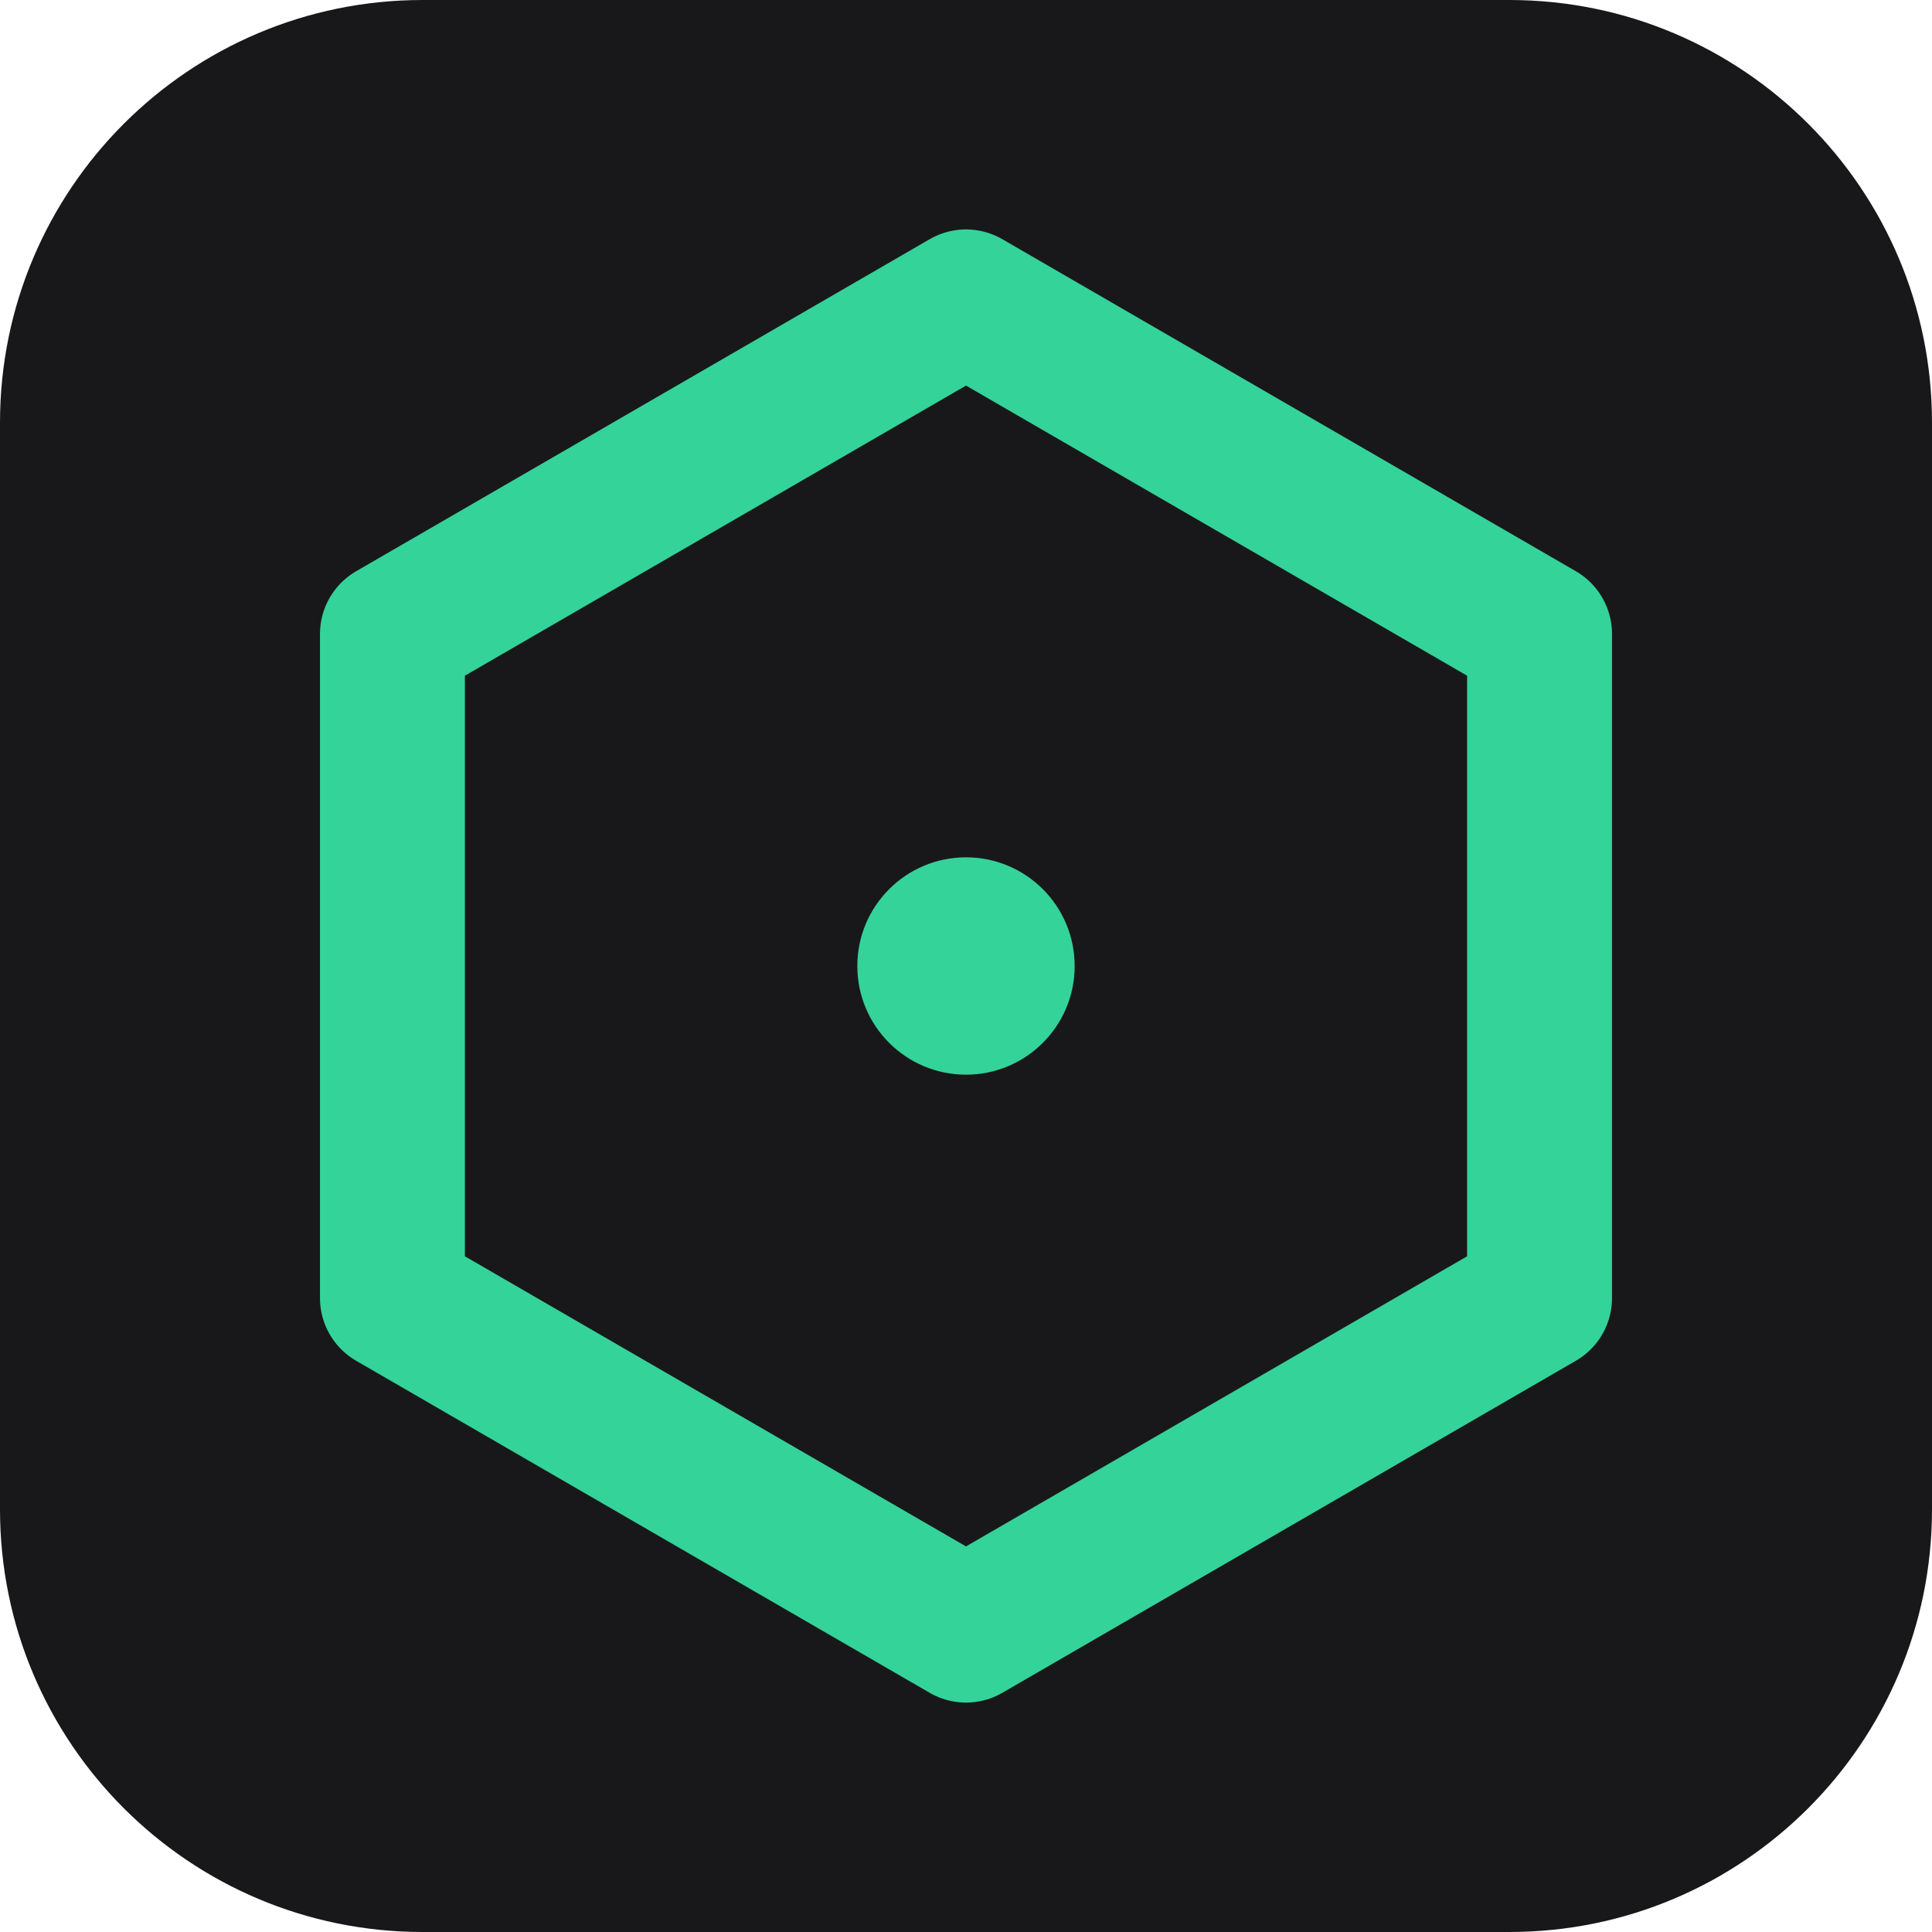
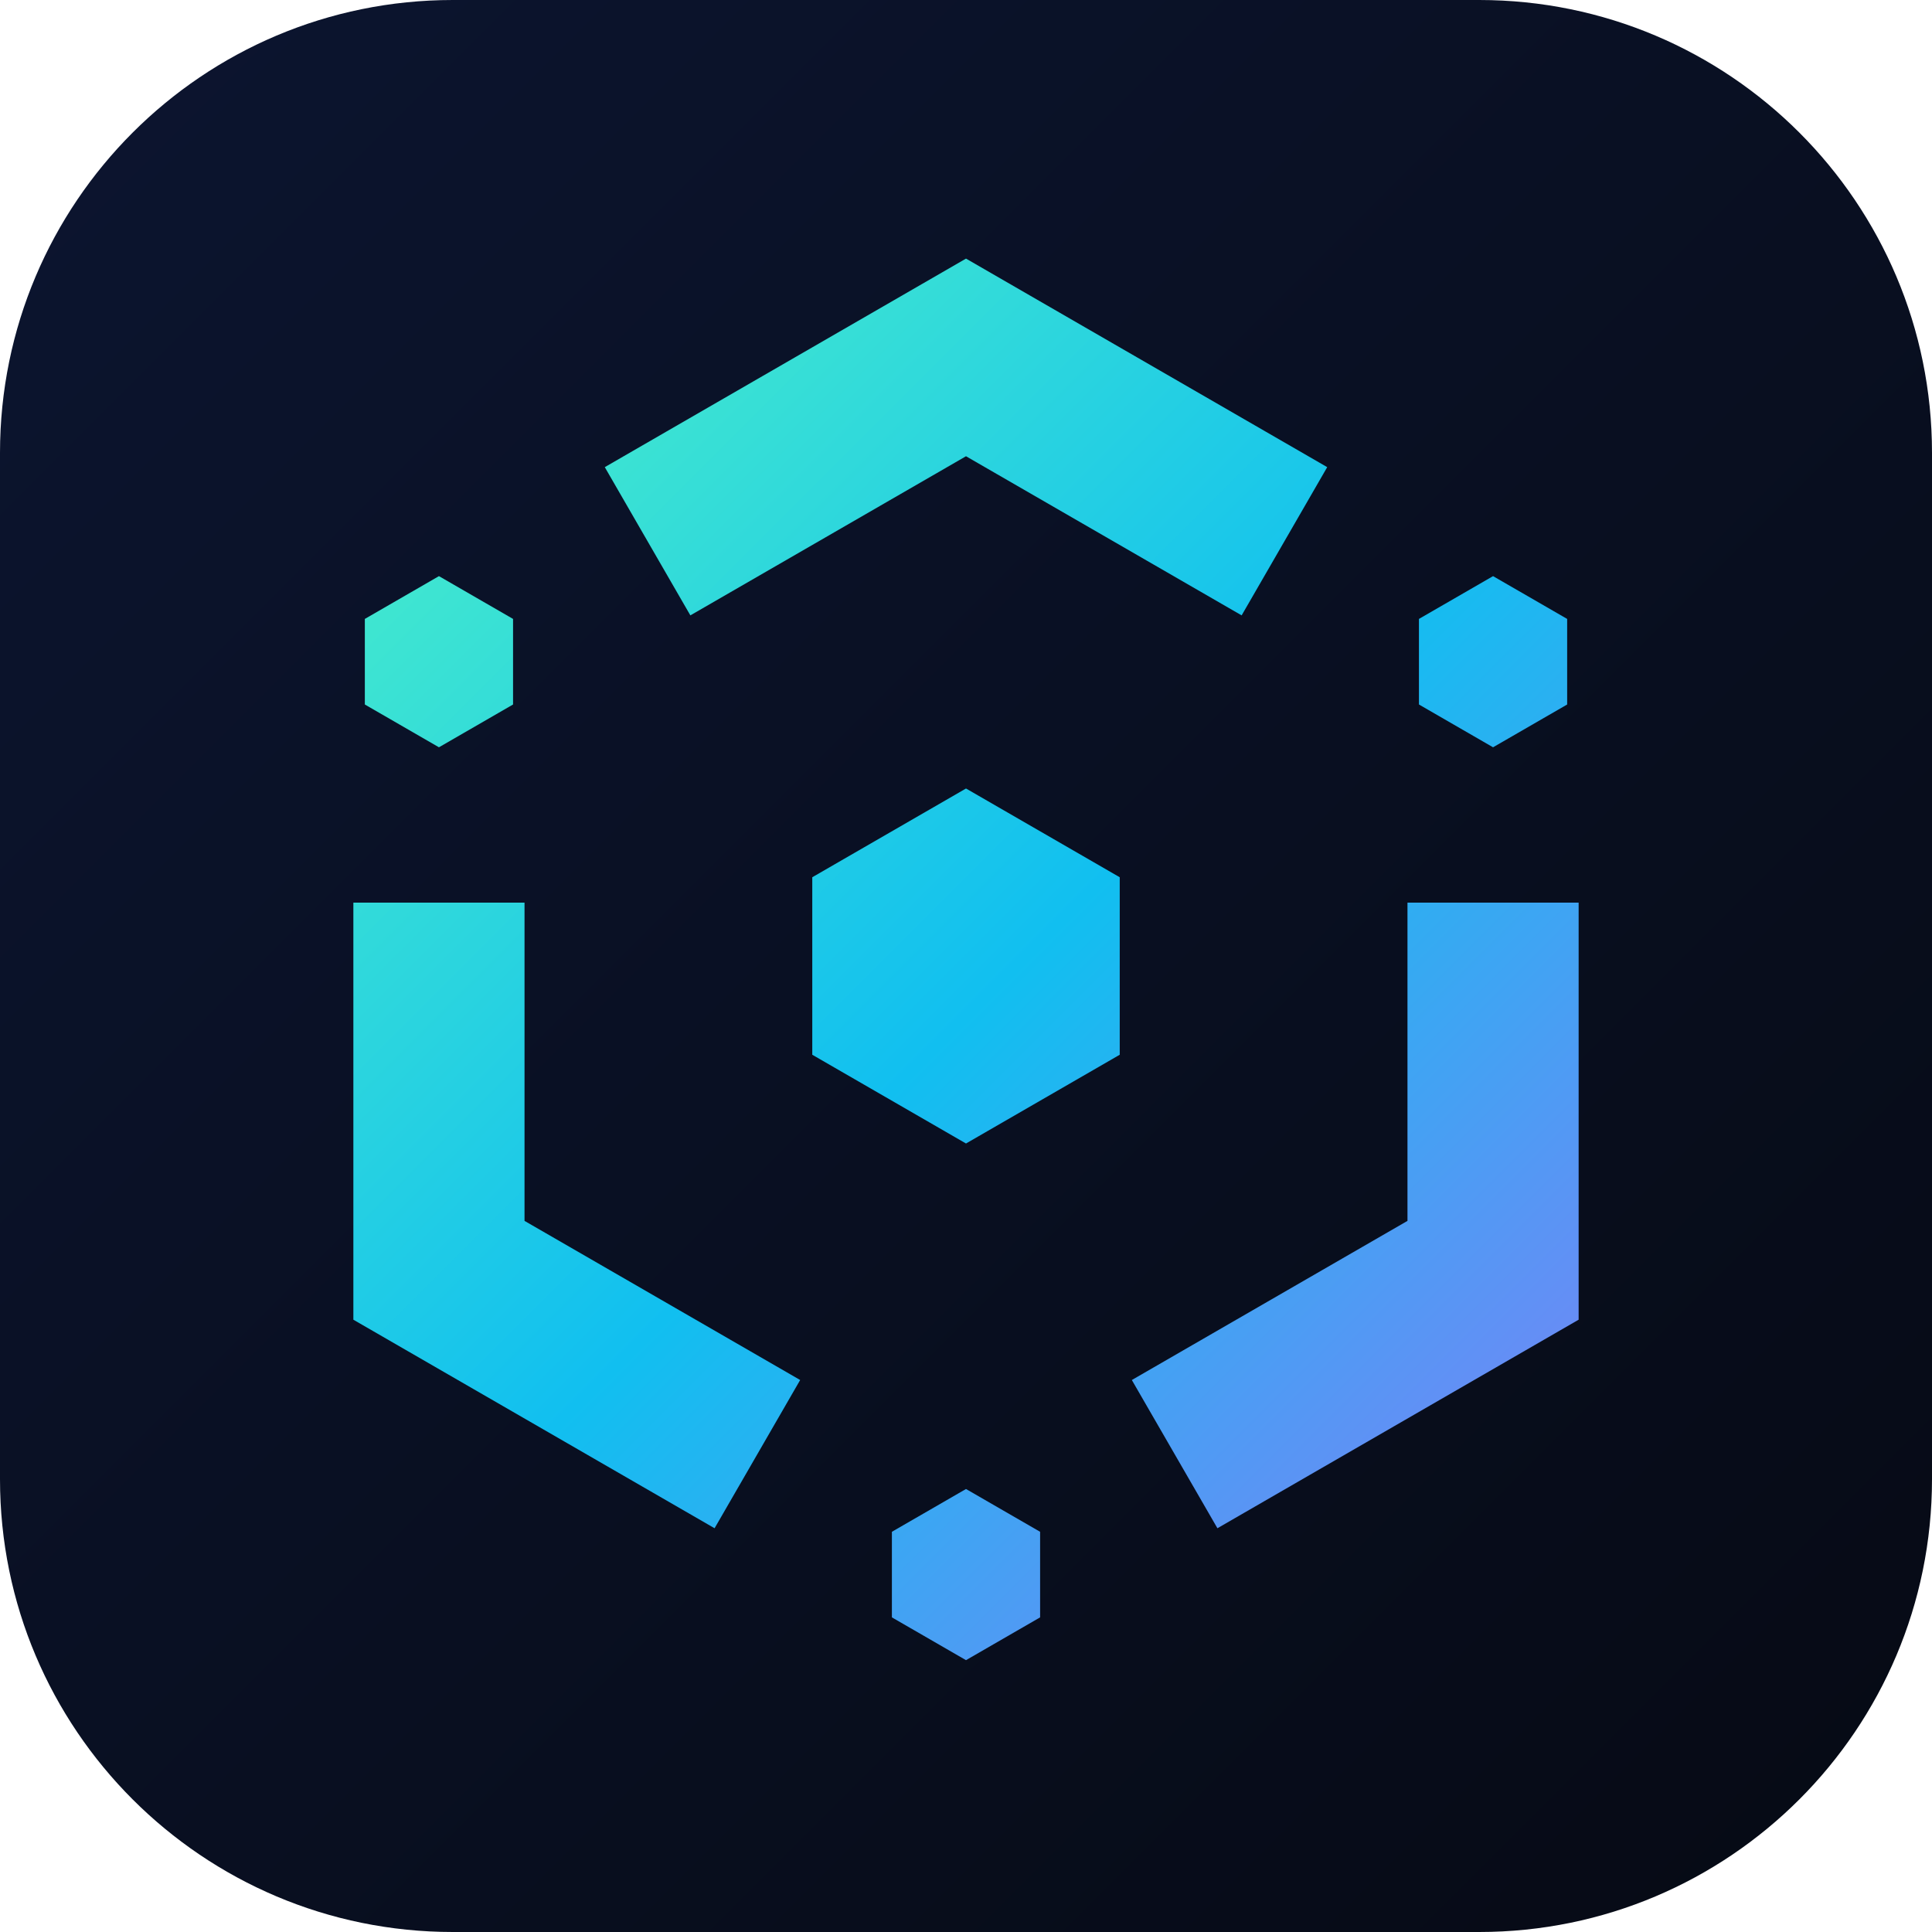
- <svg xmlns="http://www.w3.org/2000/svg" viewBox="0 0 32 32" width="32" height="32">
-   <rect width="32" height="32" rx="7" fill="#18181b" />
-   <path d="M16 5l9.5 5.5v11L16 27l-9.5-5.5v-11z" fill="none" stroke="#34d399" stroke-width="2.4" stroke-linejoin="round" />
-   <circle cx="16" cy="16" r="1.8" fill="#34d399" />
+ <svg xmlns="http://www.w3.org/2000/svg" viewBox="0 0 256 256" width="32" height="32">
+   <defs>
+     <linearGradient id="g" gradientUnits="userSpaceOnUse" x1="24" y1="24" x2="232" y2="232">
+       <stop offset="0" stop-color="#50f4c5" />
+       <stop offset="0.52" stop-color="#11bff0" />
+       <stop offset="1" stop-color="#877af7" />
+     </linearGradient>
+     <linearGradient id="n" x1="0" y1="0" x2="1" y2="1">
+       <stop offset="0" stop-color="#0c1530" />
+       <stop offset="1" stop-color="#060a14" />
+     </linearGradient>
+   </defs>
+   <rect width="256" height="256" rx="60" fill="url(#n)" />
+   <g transform="translate(20.48 20.48) scale(0.84)">
+     <g fill="none" stroke="url(#g)" stroke-width="27" stroke-linejoin="miter" stroke-miterlimit="6">
+       <path d="M77.77 61L128 32L178.23 61" />
+       <path d="M211.14 118L211.14 176L160.91 205" />
+       <path d="M95.09 205L44.86 176L44.86 118" />
+     </g>
+     <g fill="url(#g)">
+       <path d="M211.14 66.5L222.83 73.25L222.83 86.75L211.14 93.5L199.45 86.75L199.45 73.25z" />
+       <path d="M128 210.5L139.69 217.25L139.69 230.75L128 237.5L116.31 230.75L116.31 217.25z" />
+       <path d="M44.86 66.5L56.55 73.25L56.55 86.75L44.86 93.5L33.17 86.75L33.17 73.25z" />
+       <path d="M128 100L152.25 114L152.25 142L128 156L103.75 142L103.75 114z" />
+     </g>
+   </g>
</svg>
